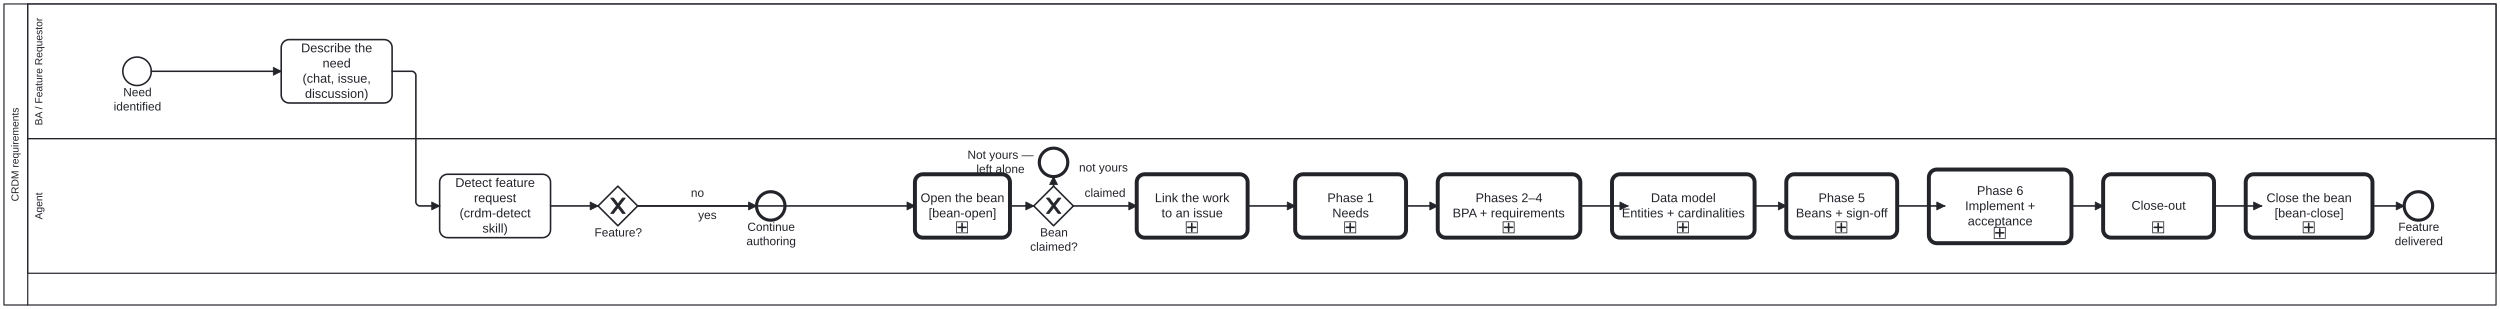
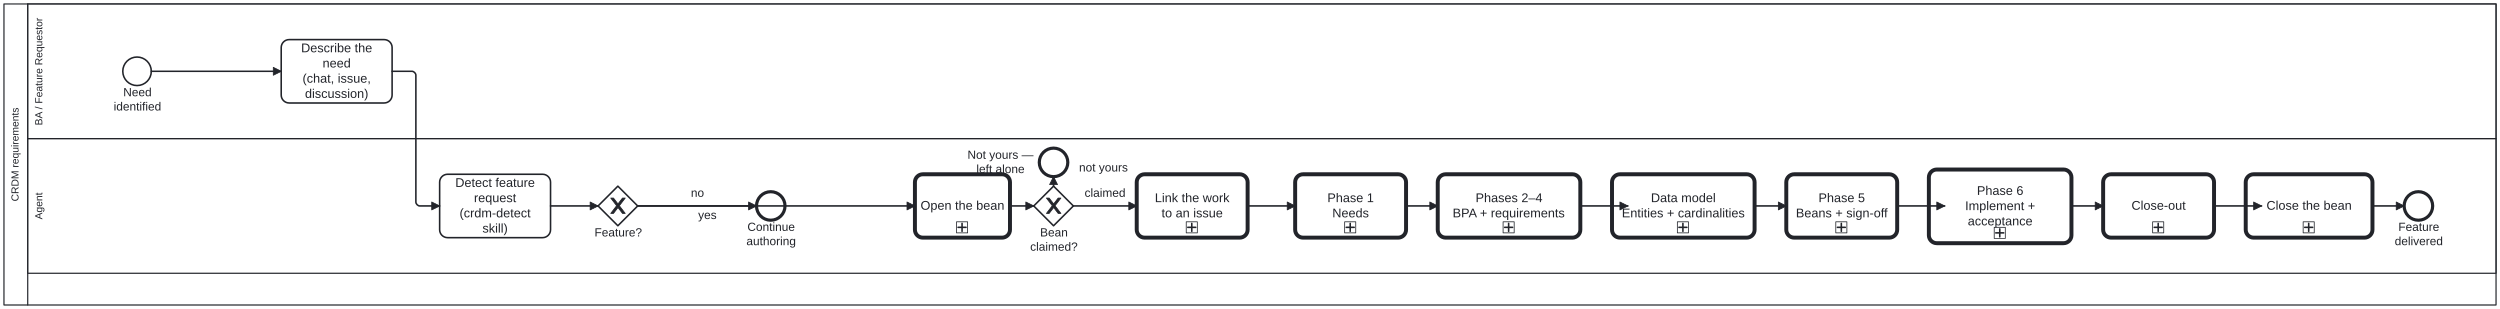
<svg xmlns="http://www.w3.org/2000/svg" width="100%" style="max-width:100%;height:auto" viewBox="155 75 3156 390" version="1.1">
  <rect x="155" y="75" width="3156" height="390" fill="#ffffff" />
  <g class="djs-group">
    <g class="djs-element djs-shape" data-element-id="Participant_Process_CRDM" style="display: block;" transform="matrix(1 0 0 1 160 80)">
      <g class="djs-visual">
        <rect x="0" y="0" width="3146" height="380" rx="0" ry="0" style="stroke-linecap: round; stroke-linejoin: round; stroke: rgb(34, 36, 42); stroke-width: 1.5px; fill: white; fill-opacity: 0.95;" />
        <path style="fill: none; stroke-linecap: round; stroke-linejoin: round; stroke: rgb(34, 36, 42); stroke-width: 1.5px;" d="M30,0L30,380" />
        <text lineHeight="1.05" class="djs-label" transform="matrix(-1.83697e-16 -1 1 -1.83697e-16 0 380)" style="font-family: Arial, sans-serif; font-size: 13px; font-weight: normal; fill: rgb(34, 36, 42);">
          <tspan x="130.764" y="18.413">CRDM requirements</tspan>
        </text>
      </g>
      <rect class="djs-hit djs-hit-all" x="0" y="0" width="3146" height="380" style="fill: none; stroke-opacity: 0; stroke: white; stroke-width: 15px;" />
    </g>
    <g class="djs-children">
      <g class="djs-group">
        <g class="djs-element djs-shape" data-element-id="Lane_Agent" style="display: block;" transform="matrix(1 0 0 1 190 250)">
          <g class="djs-visual">
            <rect x="0" y="0" width="3116" height="170" rx="0" ry="0" style="stroke-linecap: round; stroke-linejoin: round; stroke: rgb(34, 36, 42); stroke-width: 1.5px; fill: white; fill-opacity: 0.25;" />
            <text lineHeight="1.05" class="djs-label" transform="matrix(-1.83697e-16 -1 1 -1.83697e-16 0 170)" style="font-family: Arial, sans-serif; font-size: 13px; font-weight: normal; fill: rgb(34, 36, 42);">
              <tspan x="68.014" y="18.413">Agent</tspan>
            </text>
          </g>
          <rect class="djs-hit djs-hit-all" x="0" y="0" width="3116" height="170" style="fill: none; stroke-opacity: 0; stroke: white; stroke-width: 15px;" />
        </g>
      </g>
      <g class="djs-group">
        <g class="djs-element djs-shape" data-element-id="Lane_BA" style="display: block;" transform="matrix(1 0 0 1 190 80)">
          <g class="djs-visual">
            <rect x="0" y="0" width="3116" height="170" rx="0" ry="0" style="stroke-linecap: round; stroke-linejoin: round; stroke: rgb(34, 36, 42); stroke-width: 1.5px; fill: white; fill-opacity: 0.25;" />
            <text lineHeight="1.05" class="djs-label" transform="matrix(-1.83697e-16 -1 1 -1.83697e-16 0 170)" style="font-family: Arial, sans-serif; font-size: 13px; font-weight: normal; fill: rgb(34, 36, 42);">
              <tspan x="16.715" y="18.413">BA / Feature Requestor</tspan>
            </text>
          </g>
          <rect class="djs-hit djs-hit-all" x="0" y="0" width="3116" height="170" style="fill: none; stroke-opacity: 0; stroke: white; stroke-width: 15px;" />
        </g>
      </g>
      <g class="djs-group">
        <g class="djs-element djs-shape" data-element-id="Start_BA" style="display: block;" transform="matrix(1 0 0 1 310 147)">
          <g class="djs-visual">
            <circle cx="18" cy="18" r="18" style="stroke-linecap: round; stroke-linejoin: round; stroke: rgb(34, 36, 42); stroke-width: 2px; fill: white; fill-opacity: 0.95;" />
          </g>
          <rect class="djs-hit djs-hit-all" x="0" y="0" width="36" height="36" style="fill: none; stroke-opacity: 0; stroke: white; stroke-width: 15px;" />
        </g>
      </g>
      <g class="djs-group">
        <g class="djs-element djs-shape" data-element-id="Start_BA_label" style="display: block;" transform="matrix(1 0 0 1 298 183)">
          <g class="djs-visual">
            <text lineHeight="1.2" class="djs-label" style="font-family: Arial, sans-serif; font-size: 15px; font-weight: normal; fill: rgb(34, 36, 42);">
              <tspan x="12.57" y="13.5">Need </tspan>
              <tspan x="0.478" y="31.5">identified</tspan>
            </text>
          </g>
          <rect class="djs-hit djs-hit-all" x="0" y="0" width="61" height="36" style="fill: none; stroke-opacity: 0; stroke: white; stroke-width: 15px;" />
        </g>
      </g>
      <g class="djs-group">
        <g class="djs-element djs-shape" data-element-id="BA_Submit" style="display: block;" transform="matrix(1 0 0 1 510 125)">
          <g class="djs-visual">
            <rect x="0" y="0" width="140" height="80" rx="10" ry="10" style="stroke-linecap: round; stroke-linejoin: round; stroke: rgb(34, 36, 42); stroke-width: 2px; fill: white; fill-opacity: 0.95;" />
            <text lineHeight="1.2" class="djs-label" style="font-family: Arial, sans-serif; font-size: 16px; font-weight: normal; fill: rgb(34, 36, 42);">
              <tspan x="25.09" y="16">Describe the </tspan>
              <tspan x="52.203" y="35.2">need</tspan>
              <tspan x="26.871" y="54.4">(chat, issue, </tspan>
              <tspan x="29.984" y="73.6">discussion)</tspan>
            </text>
          </g>
          <rect class="djs-hit djs-hit-all" x="0" y="0" width="140" height="80" style="fill: none; stroke-opacity: 0; stroke: white; stroke-width: 15px;" />
        </g>
      </g>
      <g class="djs-group">
        <g class="djs-element djs-shape" data-element-id="A_Detect" style="display: block;" transform="matrix(1 0 0 1 710 295)">
          <g class="djs-visual">
            <rect x="0" y="0" width="140" height="80" rx="10" ry="10" style="stroke-linecap: round; stroke-linejoin: round; stroke: rgb(34, 36, 42); stroke-width: 2px; fill: white; fill-opacity: 0.95;" />
            <text lineHeight="1.2" class="djs-label" style="font-family: Arial, sans-serif; font-size: 16px; font-weight: normal; fill: rgb(34, 36, 42);">
              <tspan x="19.75" y="16">Detect feature </tspan>
              <tspan x="43.316" y="35.2">request</tspan>
              <tspan x="25.102" y="54.4">(crdm-detect </tspan>
              <tspan x="54.004" y="73.6">skill)</tspan>
            </text>
          </g>
          <rect class="djs-hit djs-hit-all" x="0" y="0" width="140" height="80" style="fill: none; stroke-opacity: 0; stroke: white; stroke-width: 15px;" />
        </g>
      </g>
      <g class="djs-group">
        <g class="djs-element djs-shape" data-element-id="GW_Feature" style="display: block;" transform="matrix(1 0 0 1 910 310)">
          <g class="djs-visual">
            <polygon points="25,0 50,25 25,50 0,25" style="stroke-linecap: round; stroke-linejoin: round; stroke: rgb(34, 36, 42); stroke-width: 2px; fill: white; fill-opacity: 0.95;" />
            <path d="m 16,15 7.429,9.714 -7.429,9.714 3.429,0 5.714,-7.464 5.714,7.464 3.429,0 -7.429,-9.714 7.429,-9.714 -3.429,0 -5.714,7.464 -5.714,-7.464 -3.429,0 z" style="fill: rgb(34, 36, 42); stroke-linecap: round; stroke-linejoin: round; stroke: rgb(34, 36, 42); stroke-width: 1px;" />
          </g>
          <rect class="djs-hit djs-hit-all" x="0" y="0" width="50" height="50" style="fill: none; stroke-opacity: 0; stroke: white; stroke-width: 15px;" />
        </g>
      </g>
      <g class="djs-group">
        <g class="djs-element djs-shape" data-element-id="GW_Feature_label" style="display: block;" transform="matrix(1 0 0 1 905 360)">
          <g class="djs-visual">
            <text lineHeight="1.2" class="djs-label" style="font-family: Arial, sans-serif; font-size: 15px; font-weight: normal; fill: rgb(34, 36, 42);">
              <tspan x="0.482" y="13.5">Feature?</tspan>
            </text>
          </g>
          <rect class="djs-hit djs-hit-all" x="0" y="0" width="61" height="18" style="fill: none; stroke-opacity: 0; stroke: white; stroke-width: 15px;" />
        </g>
      </g>
      <g class="djs-group">
        <g class="djs-element djs-shape" data-element-id="End_Content" style="display: block;" transform="matrix(1 0 0 1 1110 317)">
          <g class="djs-visual">
            <circle cx="18" cy="18" r="18" style="stroke-linecap: round; stroke-linejoin: round; stroke: rgb(34, 36, 42); stroke-width: 4px; fill: white; fill-opacity: 0.95;" />
          </g>
          <rect class="djs-hit djs-hit-all" x="0" y="0" width="36" height="36" style="fill: none; stroke-opacity: 0; stroke: white; stroke-width: 15px;" />
        </g>
      </g>
      <g class="djs-group">
        <g class="djs-element djs-shape" data-element-id="End_Content_label" style="display: block;" transform="matrix(1 0 0 1 1097 353)">
          <g class="djs-visual">
            <text lineHeight="1.2" class="djs-label" style="font-family: Arial, sans-serif; font-size: 15px; font-weight: normal; fill: rgb(34, 36, 42);">
              <tspan x="1.478" y="13.5">Continue</tspan>
              <tspan x="0.226" y="31.5">authoring</tspan>
            </text>
          </g>
          <rect class="djs-hit djs-hit-all" x="0" y="0" width="63" height="36" style="fill: none; stroke-opacity: 0; stroke: white; stroke-width: 15px;" />
        </g>
      </g>
      <g class="djs-group">
        <a class="fa-subprocess-link" href="https://litlfred.github.io/folio-assistant/cat-harness/process/Process_CRDM_Issue" target="_top">
          <g class="djs-element djs-shape" data-element-id="Call_Issue" style="display: block;" transform="matrix(1 0 0 1 1590 295)">
            <g class="djs-visual">
              <rect x="0" y="0" width="140" height="80" rx="10" ry="10" style="stroke-linecap: round; stroke-linejoin: round; stroke: rgb(34, 36, 42); stroke-width: 5px; fill: white; fill-opacity: 0.95;" />
              <text lineHeight="1.2" class="djs-label" style="font-family: Arial, sans-serif; font-size: 16px; font-weight: normal; fill: rgb(34, 36, 42);">
                <tspan x="22.867" y="35.2">Link the work</tspan>
                <tspan x="31.309" y="54.4">to an issue</tspan>
              </text>
              <rect x="0" y="0" width="14" height="14" rx="0" ry="0" style="stroke-linecap: round; stroke-linejoin: round; stroke: rgb(34, 36, 42); stroke-width: 1px; fill: white;" transform="matrix(1 0 0 1 62.5 60)" />
              <path data-marker="sub-process" d="m62.5,60 m 7,2 l 0,10 m -5,-5 l 10,0" style="fill: white; stroke-linecap: round; stroke-linejoin: round; stroke: rgb(34, 36, 42); stroke-width: 2px;" />
            </g>
            <rect class="djs-hit djs-hit-all" x="0" y="0" width="140" height="80" style="fill: none; stroke-opacity: 0; stroke: white; stroke-width: 15px;" />
          </g>
        </a>
      </g>
      <g class="djs-group">
        <a class="fa-subprocess-link" href="https://litlfred.github.io/folio-assistant/cat-harness/process/Process_CRDM_Needs" target="_top">
          <g class="djs-element djs-shape" data-element-id="Call_Needs" style="display: block;" transform="matrix(1 0 0 1 1790 295)">
            <g class="djs-visual">
              <rect x="0" y="0" width="140" height="80" rx="10" ry="10" style="stroke-linecap: round; stroke-linejoin: round; stroke: rgb(34, 36, 42); stroke-width: 5px; fill: white; fill-opacity: 0.95;" />
              <text lineHeight="1.2" class="djs-label" style="font-family: Arial, sans-serif; font-size: 16px; font-weight: normal; fill: rgb(34, 36, 42);">
                <tspan x="40.645" y="35.2">Phase 1</tspan>
                <tspan x="46.875" y="54.4">Needs</tspan>
              </text>
              <rect x="0" y="0" width="14" height="14" rx="0" ry="0" style="stroke-linecap: round; stroke-linejoin: round; stroke: rgb(34, 36, 42); stroke-width: 1px; fill: white;" transform="matrix(1 0 0 1 62.5 60)" />
              <path data-marker="sub-process" d="m62.5,60 m 7,2 l 0,10 m -5,-5 l 10,0" style="fill: white; stroke-linecap: round; stroke-linejoin: round; stroke: rgb(34, 36, 42); stroke-width: 2px;" />
            </g>
            <rect class="djs-hit djs-hit-all" x="0" y="0" width="140" height="80" style="fill: none; stroke-opacity: 0; stroke: white; stroke-width: 15px;" />
          </g>
        </a>
      </g>
      <g class="djs-group">
        <a class="fa-subprocess-link" href="https://litlfred.github.io/folio-assistant/cat-harness/process/Process_CRDM_Requirements" target="_top">
          <g class="djs-element djs-shape" data-element-id="Call_Requirements" style="display: block;" transform="matrix(1 0 0 1 1970 295)">
            <g class="djs-visual">
              <rect x="0" y="0" width="180" height="80" rx="10" ry="10" style="stroke-linecap: round; stroke-linejoin: round; stroke: rgb(34, 36, 42); stroke-width: 5px; fill: white; fill-opacity: 0.95;" />
              <text lineHeight="1.2" class="djs-label" style="font-family: Arial, sans-serif; font-size: 16px; font-weight: normal; fill: rgb(34, 36, 42);">
                <tspan x="47.746" y="35.2">Phases 2–4</tspan>
                <tspan x="18.781" y="54.4">BPA + requirements</tspan>
              </text>
              <rect x="0" y="0" width="14" height="14" rx="0" ry="0" style="stroke-linecap: round; stroke-linejoin: round; stroke: rgb(34, 36, 42); stroke-width: 1px; fill: white;" transform="matrix(1 0 0 1 82.5 60)" />
              <path data-marker="sub-process" d="m82.5,60 m 7,2 l 0,10 m -5,-5 l 10,0" style="fill: white; stroke-linecap: round; stroke-linejoin: round; stroke: rgb(34, 36, 42); stroke-width: 2px;" />
            </g>
            <rect class="djs-hit djs-hit-all" x="0" y="0" width="180" height="80" style="fill: none; stroke-opacity: 0; stroke: white; stroke-width: 15px;" />
          </g>
        </a>
      </g>
      <g class="djs-group">
        <a class="fa-subprocess-link" href="https://litlfred.github.io/folio-assistant/cat-harness/process/Process_CRDM_DataModel" target="_top">
          <g class="djs-element djs-shape" data-element-id="Call_DataModel" style="display: block;" transform="matrix(1 0 0 1 2190 295)">
            <g class="djs-visual">
              <rect x="0" y="0" width="180" height="80" rx="10" ry="10" style="stroke-linecap: round; stroke-linejoin: round; stroke: rgb(34, 36, 42); stroke-width: 5px; fill: white; fill-opacity: 0.95;" />
              <text lineHeight="1.2" class="djs-label" style="font-family: Arial, sans-serif; font-size: 16px; font-weight: normal; fill: rgb(34, 36, 42);">
                <tspan x="49.09" y="35.2">Data model</tspan>
                <tspan x="12.406" y="54.4">Entities + cardinalities</tspan>
              </text>
              <rect x="0" y="0" width="14" height="14" rx="0" ry="0" style="stroke-linecap: round; stroke-linejoin: round; stroke: rgb(34, 36, 42); stroke-width: 1px; fill: white;" transform="matrix(1 0 0 1 82.5 60)" />
              <path data-marker="sub-process" d="m82.5,60 m 7,2 l 0,10 m -5,-5 l 10,0" style="fill: white; stroke-linecap: round; stroke-linejoin: round; stroke: rgb(34, 36, 42); stroke-width: 2px;" />
            </g>
            <rect class="djs-hit djs-hit-all" x="0" y="0" width="180" height="80" style="fill: none; stroke-opacity: 0; stroke: white; stroke-width: 15px;" />
          </g>
        </a>
      </g>
      <g class="djs-group">
        <a class="fa-subprocess-link" href="https://litlfred.github.io/folio-assistant/cat-harness/process/Process_CRDM_Signoff" target="_top">
          <g class="djs-element djs-shape" data-element-id="Call_Signoff" style="display: block;" transform="matrix(1 0 0 1 2410 295)">
            <g class="djs-visual">
              <rect x="0" y="0" width="140" height="80" rx="10" ry="10" style="stroke-linecap: round; stroke-linejoin: round; stroke: rgb(34, 36, 42); stroke-width: 5px; fill: white; fill-opacity: 0.95;" />
              <text lineHeight="1.2" class="djs-label" style="font-family: Arial, sans-serif; font-size: 16px; font-weight: normal; fill: rgb(34, 36, 42);">
                <tspan x="40.645" y="35.2">Phase 5</tspan>
                <tspan x="12.109" y="54.4">Beans + sign-off</tspan>
              </text>
              <rect x="0" y="0" width="14" height="14" rx="0" ry="0" style="stroke-linecap: round; stroke-linejoin: round; stroke: rgb(34, 36, 42); stroke-width: 1px; fill: white;" transform="matrix(1 0 0 1 62.5 60)" />
              <path data-marker="sub-process" d="m62.5,60 m 7,2 l 0,10 m -5,-5 l 10,0" style="fill: white; stroke-linecap: round; stroke-linejoin: round; stroke: rgb(34, 36, 42); stroke-width: 2px;" />
            </g>
            <rect class="djs-hit djs-hit-all" x="0" y="0" width="140" height="80" style="fill: none; stroke-opacity: 0; stroke: white; stroke-width: 15px;" />
          </g>
        </a>
      </g>
      <g class="djs-group">
        <a class="fa-subprocess-link" href="https://litlfred.github.io/folio-assistant/cat-harness/process/Process_CRDM_Deliver" target="_top">
          <g class="djs-element djs-shape" data-element-id="Call_Deliver" style="display: block;" transform="matrix(1 0 0 1 2590 289)">
            <g class="djs-visual">
              <rect x="0" y="0" width="180" height="93" rx="10" ry="10" style="stroke-linecap: round; stroke-linejoin: round; stroke: rgb(34, 36, 42); stroke-width: 5px; fill: white; fill-opacity: 0.95;" />
              <text lineHeight="1.2" class="djs-label" style="font-family: Arial, sans-serif; font-size: 16px; font-weight: normal; fill: rgb(34, 36, 42);">
                <tspan x="60.645" y="32.1">Phase 6</tspan>
                <tspan x="45.758" y="51.3">Implement + </tspan>
                <tspan x="49.082" y="70.5">acceptance</tspan>
              </text>
              <rect x="0" y="0" width="14" height="14" rx="0" ry="0" style="stroke-linecap: round; stroke-linejoin: round; stroke: rgb(34, 36, 42); stroke-width: 1px; fill: white;" transform="matrix(1 0 0 1 82.5 73)" />
              <path data-marker="sub-process" d="m82.5,73 m 7,2 l 0,10 m -5,-5 l 10,0" style="fill: white; stroke-linecap: round; stroke-linejoin: round; stroke: rgb(34, 36, 42); stroke-width: 2px;" />
            </g>
            <rect class="djs-hit djs-hit-all" x="0" y="0" width="180" height="93" style="fill: none; stroke-opacity: 0; stroke: white; stroke-width: 15px;" />
          </g>
        </a>
      </g>
      <g class="djs-group">
        <a class="fa-subprocess-link" href="https://litlfred.github.io/folio-assistant/cat-harness/process/Process_CRDM_Close" target="_top">
          <g class="djs-element djs-shape" data-element-id="Call_Close" style="display: block;" transform="matrix(1 0 0 1 2810 295)">
            <g class="djs-visual">
              <rect x="0" y="0" width="140" height="80" rx="10" ry="10" style="stroke-linecap: round; stroke-linejoin: round; stroke: rgb(34, 36, 42); stroke-width: 5px; fill: white; fill-opacity: 0.95;" />
              <text lineHeight="1.2" class="djs-label" style="font-family: Arial, sans-serif; font-size: 16px; font-weight: normal; fill: rgb(34, 36, 42);">
                <tspan x="35.762" y="44.8">Close-out</tspan>
              </text>
              <rect x="0" y="0" width="14" height="14" rx="0" ry="0" style="stroke-linecap: round; stroke-linejoin: round; stroke: rgb(34, 36, 42); stroke-width: 1px; fill: white;" transform="matrix(1 0 0 1 62.5 60)" />
              <path data-marker="sub-process" d="m62.5,60 m 7,2 l 0,10 m -5,-5 l 10,0" style="fill: white; stroke-linecap: round; stroke-linejoin: round; stroke: rgb(34, 36, 42); stroke-width: 2px;" />
            </g>
            <rect class="djs-hit djs-hit-all" x="0" y="0" width="140" height="80" style="fill: none; stroke-opacity: 0; stroke: white; stroke-width: 15px;" />
          </g>
        </a>
      </g>
      <g class="djs-group">
        <g class="djs-element djs-shape" data-element-id="End_CRDM" style="display: block;" transform="matrix(1 0 0 1 3190 317)">
          <g class="djs-visual">
            <circle cx="18" cy="18" r="18" style="stroke-linecap: round; stroke-linejoin: round; stroke: rgb(34, 36, 42); stroke-width: 4px; fill: white; fill-opacity: 0.95;" />
          </g>
          <rect class="djs-hit djs-hit-all" x="0" y="0" width="36" height="36" style="fill: none; stroke-opacity: 0; stroke: white; stroke-width: 15px;" />
        </g>
      </g>
      <g class="djs-group">
        <g class="djs-element djs-shape" data-element-id="End_CRDM_label" style="display: block;" transform="matrix(1 0 0 1 3178 353)">
          <g class="djs-visual">
            <text lineHeight="1.2" class="djs-label" style="font-family: Arial, sans-serif; font-size: 15px; font-weight: normal; fill: rgb(34, 36, 42);">
              <tspan x="4.653" y="13.5">Feature </tspan>
              <tspan x="0.064" y="31.5">delivered</tspan>
            </text>
          </g>
          <rect class="djs-hit djs-hit-all" x="0" y="0" width="61" height="36" style="fill: none; stroke-opacity: 0; stroke: white; stroke-width: 15px;" />
        </g>
      </g>
      <g class="djs-group">
        <a class="fa-subprocess-link" href="https://litlfred.github.io/folio-assistant/cat-harness/process/Process_BeanOpen" target="_top">
          <g class="djs-element djs-shape" data-element-id="Call_BeanOpen" style="display: block;" transform="matrix(1 0 0 1 1310 295)">
            <g class="djs-visual">
              <rect x="0" y="0" width="120" height="80" rx="10" ry="10" style="stroke-linecap: round; stroke-linejoin: round; stroke: rgb(34, 36, 42); stroke-width: 5px; fill: white; fill-opacity: 0.95;" />
              <text lineHeight="1.2" class="djs-label" style="font-family: Arial, sans-serif; font-size: 16px; font-weight: normal; fill: rgb(34, 36, 42);">
-                 <tspan x="7.066" y="35.2">Open the bean</tspan>
-                 <tspan x="17.297" y="54.4">[bean-open]</tspan>
+                 <tspan x="7.066" y="44.8">Open the bean</tspan>
              </text>
              <rect x="0" y="0" width="14" height="14" rx="0" ry="0" style="stroke-linecap: round; stroke-linejoin: round; stroke: rgb(34, 36, 42); stroke-width: 1px; fill: white;" transform="matrix(1 0 0 1 52.5 60)" />
              <path data-marker="sub-process" d="m52.5,60 m 7,2 l 0,10 m -5,-5 l 10,0" style="fill: white; stroke-linecap: round; stroke-linejoin: round; stroke: rgb(34, 36, 42); stroke-width: 2px;" />
            </g>
            <rect class="djs-hit djs-hit-all" x="0" y="0" width="120" height="80" style="fill: none; stroke-opacity: 0; stroke: white; stroke-width: 15px;" />
          </g>
        </a>
      </g>
      <g class="djs-group">
        <g class="djs-element djs-shape" data-element-id="GW_BeanYours" style="display: block;" transform="matrix(1 0 0 1 1460 310)">
          <g class="djs-visual">
            <polygon points="25,0 50,25 25,50 0,25" style="stroke-linecap: round; stroke-linejoin: round; stroke: rgb(34, 36, 42); stroke-width: 2px; fill: white; fill-opacity: 0.95;" />
            <path d="m 16,15 7.429,9.714 -7.429,9.714 3.429,0 5.714,-7.464 5.714,7.464 3.429,0 -7.429,-9.714 7.429,-9.714 -3.429,0 -5.714,7.464 -5.714,-7.464 -3.429,0 z" style="fill: rgb(34, 36, 42); stroke-linecap: round; stroke-linejoin: round; stroke: rgb(34, 36, 42); stroke-width: 1px;" />
          </g>
          <rect class="djs-hit djs-hit-all" x="0" y="0" width="50" height="50" style="fill: none; stroke-opacity: 0; stroke: white; stroke-width: 15px;" />
        </g>
      </g>
      <g class="djs-group">
        <g class="djs-element djs-shape" data-element-id="GW_BeanYours_label" style="display: block;" transform="matrix(1 0 0 1 1455 360)">
          <g class="djs-visual">
            <text lineHeight="1.2" class="djs-label" style="font-family: Arial, sans-serif; font-size: 15px; font-weight: normal; fill: rgb(34, 36, 42);">
              <tspan x="12.984" y="13.5">Bean </tspan>
              <tspan x="0.485" y="31.5">claimed?</tspan>
            </text>
          </g>
          <rect class="djs-hit djs-hit-all" x="0" y="0" width="61" height="36" style="fill: none; stroke-opacity: 0; stroke: white; stroke-width: 15px;" />
        </g>
      </g>
      <g class="djs-group">
        <g class="djs-element djs-shape" data-element-id="End_BeanNotYours" style="display: block;" transform="matrix(1 0 0 1 1467 262)">
          <g class="djs-visual">
            <circle cx="18" cy="18" r="18" style="stroke-linecap: round; stroke-linejoin: round; stroke: rgb(34, 36, 42); stroke-width: 4px; fill: white; fill-opacity: 0.95;" />
          </g>
          <rect class="djs-hit djs-hit-all" x="0" y="0" width="36" height="36" style="fill: none; stroke-opacity: 0; stroke: white; stroke-width: 15px;" />
        </g>
      </g>
      <g class="djs-group">
        <g class="djs-element djs-shape" data-element-id="End_BeanNotYours_label" style="display: block;" transform="matrix(1 0 0 1 1376 262)">
          <g class="djs-visual">
            <text lineHeight="1.2" class="djs-label" style="font-family: Arial, sans-serif; font-size: 15px; font-weight: normal; fill: rgb(34, 36, 42);">
              <tspan x="0.322" y="13.5">Not yours —</tspan>
              <tspan x="11.561" y="31.5">left alone</tspan>
            </text>
          </g>
          <rect class="djs-hit djs-hit-all" x="0" y="0" width="84" height="36" style="fill: none; stroke-opacity: 0; stroke: white; stroke-width: 15px;" />
        </g>
      </g>
      <g class="djs-group">
        <a class="fa-subprocess-link" href="https://litlfred.github.io/folio-assistant/cat-harness/process/Process_BeanClose" target="_top">
          <g class="djs-element djs-shape" data-element-id="Call_BeanClose" style="display: block;" transform="matrix(1 0 0 1 2990 295)">
            <g class="djs-visual">
              <rect x="0" y="0" width="160" height="80" rx="10" ry="10" style="stroke-linecap: round; stroke-linejoin: round; stroke: rgb(34, 36, 42); stroke-width: 5px; fill: white; fill-opacity: 0.95;" />
              <text lineHeight="1.2" class="djs-label" style="font-family: Arial, sans-serif; font-size: 16px; font-weight: normal; fill: rgb(34, 36, 42);">
-                 <tspan x="26.184" y="35.2">Close the bean</tspan>
-                 <tspan x="36.418" y="54.4">[bean-close]</tspan>
+                 <tspan x="26.184" y="44.8">Close the bean</tspan>
              </text>
              <rect x="0" y="0" width="14" height="14" rx="0" ry="0" style="stroke-linecap: round; stroke-linejoin: round; stroke: rgb(34, 36, 42); stroke-width: 1px; fill: white;" transform="matrix(1 0 0 1 72.5 60)" />
              <path data-marker="sub-process" d="m72.5,60 m 7,2 l 0,10 m -5,-5 l 10,0" style="fill: white; stroke-linecap: round; stroke-linejoin: round; stroke: rgb(34, 36, 42); stroke-width: 2px;" />
            </g>
            <rect class="djs-hit djs-hit-all" x="0" y="0" width="160" height="80" style="fill: none; stroke-opacity: 0; stroke: white; stroke-width: 15px;" />
          </g>
        </a>
      </g>
      <g class="djs-group">
        <g class="djs-element djs-connection" data-element-id="SF_Process_CRDM_1" style="display: block;">
          <g class="djs-visual">
            <defs>
              <marker id="folio-marker-1" viewBox="0 0 20 20" refX="11" refY="10" markerWidth="10" markerHeight="10" orient="auto">
                <path d="M 1 5 L 11 10 L 1 15 Z" style="stroke-linecap: round; stroke-linejoin: round; stroke: rgb(34, 36, 42); stroke-width: 1px; fill: rgb(34, 36, 42);" />
              </marker>
            </defs>
            <path data-corner-radius="5" style="fill: none; stroke-linecap: round; stroke-linejoin: round; stroke: rgb(34, 36, 42); stroke-width: 2px; marker-end: url('#folio-marker-1');" d="M346,165L510,165" />
          </g>
          <path d="M346,165L510,165" class="djs-hit djs-hit-stroke" style="fill: none; stroke-opacity: 0; stroke: white; stroke-width: 15px;" />
        </g>
      </g>
      <g class="djs-group">
        <g class="djs-element djs-connection" data-element-id="SF_Process_CRDM_2" style="display: block;">
          <g class="djs-visual">
            <defs>
              <marker id="folio-marker-2" viewBox="0 0 20 20" refX="11" refY="10" markerWidth="10" markerHeight="10" orient="auto">
                <path d="M 1 5 L 11 10 L 1 15 Z" style="stroke-linecap: round; stroke-linejoin: round; stroke: rgb(34, 36, 42); stroke-width: 1px; fill: rgb(34, 36, 42);" />
              </marker>
            </defs>
            <path data-corner-radius="5" style="fill: none; stroke-linecap: round; stroke-linejoin: round; stroke: rgb(34, 36, 42); stroke-width: 2px; marker-end: url('#folio-marker-2');" d="M650,165L675,165C677.5,165,680,167.5,680,170L680,330C680,332.5,682.5,335,685,335L710,335" />
          </g>
          <path d="M650,165L680,165L680,335L710,335" class="djs-hit djs-hit-stroke" style="fill: none; stroke-opacity: 0; stroke: white; stroke-width: 15px;" />
        </g>
      </g>
      <g class="djs-group">
        <g class="djs-element djs-connection" data-element-id="SF_Process_CRDM_3" style="display: block;">
          <g class="djs-visual">
            <defs>
              <marker id="folio-marker-3" viewBox="0 0 20 20" refX="11" refY="10" markerWidth="10" markerHeight="10" orient="auto">
                <path d="M 1 5 L 11 10 L 1 15 Z" style="stroke-linecap: round; stroke-linejoin: round; stroke: rgb(34, 36, 42); stroke-width: 1px; fill: rgb(34, 36, 42);" />
              </marker>
            </defs>
            <path data-corner-radius="5" style="fill: none; stroke-linecap: round; stroke-linejoin: round; stroke: rgb(34, 36, 42); stroke-width: 2px; marker-end: url('#folio-marker-3');" d="M850,335L910,335" />
          </g>
          <path d="M850,335L910,335" class="djs-hit djs-hit-stroke" style="fill: none; stroke-opacity: 0; stroke: white; stroke-width: 15px;" />
        </g>
      </g>
      <g class="djs-group">
        <g class="djs-element djs-connection" data-element-id="SF_Process_CRDM_4" style="display: block;">
          <g class="djs-visual">
            <defs>
              <marker id="folio-marker-4" viewBox="0 0 20 20" refX="11" refY="10" markerWidth="10" markerHeight="10" orient="auto">
                <path d="M 1 5 L 11 10 L 1 15 Z" style="stroke-linecap: round; stroke-linejoin: round; stroke: rgb(34, 36, 42); stroke-width: 1px; fill: rgb(34, 36, 42);" />
              </marker>
            </defs>
            <path data-corner-radius="5" style="fill: none; stroke-linecap: round; stroke-linejoin: round; stroke: rgb(34, 36, 42); stroke-width: 2px; marker-end: url('#folio-marker-4');" d="M960,335L1110,335" />
          </g>
          <path d="M960,335L1110,335" class="djs-hit djs-hit-stroke" style="fill: none; stroke-opacity: 0; stroke: white; stroke-width: 15px;" />
        </g>
      </g>
      <g class="djs-group">
        <g class="djs-element djs-shape" data-element-id="SF_Process_CRDM_4_label" style="display: block;" transform="matrix(1 0 0 1 1027 310)">
          <g class="djs-visual">
            <text lineHeight="1.2" class="djs-label" style="font-family: Arial, sans-serif; font-size: 15px; font-weight: normal; fill: rgb(34, 36, 42);">
              <tspan x="0.158" y="13.5">no</tspan>
            </text>
          </g>
          <rect class="djs-hit djs-hit-all" x="0" y="0" width="17" height="18" style="fill: none; stroke-opacity: 0; stroke: white; stroke-width: 15px;" />
        </g>
      </g>
      <g class="djs-group">
        <g class="djs-element djs-connection" data-element-id="SF_Process_CRDM_5" style="display: block;">
          <g class="djs-visual">
            <defs>
              <marker id="folio-marker-5" viewBox="0 0 20 20" refX="11" refY="10" markerWidth="10" markerHeight="10" orient="auto">
                <path d="M 1 5 L 11 10 L 1 15 Z" style="stroke-linecap: round; stroke-linejoin: round; stroke: rgb(34, 36, 42); stroke-width: 1px; fill: rgb(34, 36, 42);" />
              </marker>
            </defs>
            <path data-corner-radius="5" style="fill: none; stroke-linecap: round; stroke-linejoin: round; stroke: rgb(34, 36, 42); stroke-width: 2px; marker-end: url('#folio-marker-5');" d="M960,335L1310,335" />
          </g>
          <path d="M960,335L1310,335" class="djs-hit djs-hit-stroke" style="fill: none; stroke-opacity: 0; stroke: white; stroke-width: 15px;" />
        </g>
      </g>
      <g class="djs-group">
        <g class="djs-element djs-shape" data-element-id="SF_Process_CRDM_5_label" style="display: block;" transform="matrix(1 0 0 1 1036 338)">
          <g class="djs-visual">
            <text lineHeight="1.2" class="djs-label" style="font-family: Arial, sans-serif; font-size: 15px; font-weight: normal; fill: rgb(34, 36, 42);">
              <tspan x="0.329" y="13.5">yes</tspan>
            </text>
          </g>
          <rect class="djs-hit djs-hit-all" x="0" y="0" width="24" height="18" style="fill: none; stroke-opacity: 0; stroke: white; stroke-width: 15px;" />
        </g>
      </g>
      <g class="djs-group">
        <g class="djs-element djs-connection" data-element-id="SF_Process_CRDM_6" style="display: block;">
          <g class="djs-visual">
            <defs>
              <marker id="folio-marker-6" viewBox="0 0 20 20" refX="11" refY="10" markerWidth="10" markerHeight="10" orient="auto">
                <path d="M 1 5 L 11 10 L 1 15 Z" style="stroke-linecap: round; stroke-linejoin: round; stroke: rgb(34, 36, 42); stroke-width: 1px; fill: rgb(34, 36, 42);" />
              </marker>
            </defs>
            <path data-corner-radius="5" style="fill: none; stroke-linecap: round; stroke-linejoin: round; stroke: rgb(34, 36, 42); stroke-width: 2px; marker-end: url('#folio-marker-6');" d="M1730,335L1790,335" />
          </g>
          <path d="M1730,335L1790,335" class="djs-hit djs-hit-stroke" style="fill: none; stroke-opacity: 0; stroke: white; stroke-width: 15px;" />
        </g>
      </g>
      <g class="djs-group">
        <g class="djs-element djs-connection" data-element-id="SF_Process_CRDM_7" style="display: block;">
          <g class="djs-visual">
            <defs>
              <marker id="folio-marker-7" viewBox="0 0 20 20" refX="11" refY="10" markerWidth="10" markerHeight="10" orient="auto">
                <path d="M 1 5 L 11 10 L 1 15 Z" style="stroke-linecap: round; stroke-linejoin: round; stroke: rgb(34, 36, 42); stroke-width: 1px; fill: rgb(34, 36, 42);" />
              </marker>
            </defs>
            <path data-corner-radius="5" style="fill: none; stroke-linecap: round; stroke-linejoin: round; stroke: rgb(34, 36, 42); stroke-width: 2px; marker-end: url('#folio-marker-7');" d="M1930,335L1970,335" />
          </g>
          <path d="M1930,335L1970,335" class="djs-hit djs-hit-stroke" style="fill: none; stroke-opacity: 0; stroke: white; stroke-width: 15px;" />
        </g>
      </g>
      <g class="djs-group">
        <g class="djs-element djs-connection" data-element-id="SF_Process_CRDM_8" style="display: block;">
          <g class="djs-visual">
            <defs>
              <marker id="folio-marker-8" viewBox="0 0 20 20" refX="11" refY="10" markerWidth="10" markerHeight="10" orient="auto">
                <path d="M 1 5 L 11 10 L 1 15 Z" style="stroke-linecap: round; stroke-linejoin: round; stroke: rgb(34, 36, 42); stroke-width: 1px; fill: rgb(34, 36, 42);" />
              </marker>
            </defs>
            <path data-corner-radius="5" style="fill: none; stroke-linecap: round; stroke-linejoin: round; stroke: rgb(34, 36, 42); stroke-width: 2px; marker-end: url('#folio-marker-8');" d="M2150,335L2210,335" />
          </g>
          <path d="M2150,335L2210,335" class="djs-hit djs-hit-stroke" style="fill: none; stroke-opacity: 0; stroke: white; stroke-width: 15px;" />
        </g>
      </g>
      <g class="djs-group">
        <g class="djs-element djs-connection" data-element-id="SF_Process_CRDM_12" style="display: block;">
          <g class="djs-visual">
            <defs>
              <marker id="folio-marker-9" viewBox="0 0 20 20" refX="11" refY="10" markerWidth="10" markerHeight="10" orient="auto">
                <path d="M 1 5 L 11 10 L 1 15 Z" style="stroke-linecap: round; stroke-linejoin: round; stroke: rgb(34, 36, 42); stroke-width: 1px; fill: rgb(34, 36, 42);" />
              </marker>
            </defs>
            <path data-corner-radius="5" style="fill: none; stroke-linecap: round; stroke-linejoin: round; stroke: rgb(34, 36, 42); stroke-width: 2px; marker-end: url('#folio-marker-9');" d="M2370,335L2410,335" />
          </g>
          <path d="M2370,335L2410,335" class="djs-hit djs-hit-stroke" style="fill: none; stroke-opacity: 0; stroke: white; stroke-width: 15px;" />
        </g>
      </g>
      <g class="djs-group">
        <g class="djs-element djs-connection" data-element-id="SF_Process_CRDM_9" style="display: block;">
          <g class="djs-visual">
            <defs>
              <marker id="folio-marker-10" viewBox="0 0 20 20" refX="11" refY="10" markerWidth="10" markerHeight="10" orient="auto">
                <path d="M 1 5 L 11 10 L 1 15 Z" style="stroke-linecap: round; stroke-linejoin: round; stroke: rgb(34, 36, 42); stroke-width: 1px; fill: rgb(34, 36, 42);" />
              </marker>
            </defs>
            <path data-corner-radius="5" style="fill: none; stroke-linecap: round; stroke-linejoin: round; stroke: rgb(34, 36, 42); stroke-width: 2px; marker-end: url('#folio-marker-10');" d="M2550,335L2610,335" />
          </g>
          <path d="M2550,335L2610,335" class="djs-hit djs-hit-stroke" style="fill: none; stroke-opacity: 0; stroke: white; stroke-width: 15px;" />
        </g>
      </g>
      <g class="djs-group">
        <g class="djs-element djs-connection" data-element-id="SF_Process_CRDM_10" style="display: block;">
          <g class="djs-visual">
            <defs>
              <marker id="folio-marker-11" viewBox="0 0 20 20" refX="11" refY="10" markerWidth="10" markerHeight="10" orient="auto">
                <path d="M 1 5 L 11 10 L 1 15 Z" style="stroke-linecap: round; stroke-linejoin: round; stroke: rgb(34, 36, 42); stroke-width: 1px; fill: rgb(34, 36, 42);" />
              </marker>
            </defs>
            <path data-corner-radius="5" style="fill: none; stroke-linecap: round; stroke-linejoin: round; stroke: rgb(34, 36, 42); stroke-width: 2px; marker-end: url('#folio-marker-11');" d="M2770,335L2810,335" />
          </g>
          <path d="M2770,335L2810,335" class="djs-hit djs-hit-stroke" style="fill: none; stroke-opacity: 0; stroke: white; stroke-width: 15px;" />
        </g>
      </g>
      <g class="djs-group">
        <g class="djs-element djs-connection" data-element-id="SF_Process_CRDM_11" style="display: block;">
          <g class="djs-visual">
            <defs>
              <marker id="folio-marker-12" viewBox="0 0 20 20" refX="11" refY="10" markerWidth="10" markerHeight="10" orient="auto">
                <path d="M 1 5 L 11 10 L 1 15 Z" style="stroke-linecap: round; stroke-linejoin: round; stroke: rgb(34, 36, 42); stroke-width: 1px; fill: rgb(34, 36, 42);" />
              </marker>
            </defs>
            <path data-corner-radius="5" style="fill: none; stroke-linecap: round; stroke-linejoin: round; stroke: rgb(34, 36, 42); stroke-width: 2px; marker-end: url('#folio-marker-12');" d="M2950,335L3010,335" />
          </g>
          <path d="M2950,335L3010,335" class="djs-hit djs-hit-stroke" style="fill: none; stroke-opacity: 0; stroke: white; stroke-width: 15px;" />
        </g>
      </g>
      <g class="djs-group">
        <g class="djs-element djs-connection" data-element-id="SF_Bean_1" style="display: block;">
          <g class="djs-visual">
            <defs>
              <marker id="folio-marker-13" viewBox="0 0 20 20" refX="11" refY="10" markerWidth="10" markerHeight="10" orient="auto">
                <path d="M 1 5 L 11 10 L 1 15 Z" style="stroke-linecap: round; stroke-linejoin: round; stroke: rgb(34, 36, 42); stroke-width: 1px; fill: rgb(34, 36, 42);" />
              </marker>
            </defs>
            <path data-corner-radius="5" style="fill: none; stroke-linecap: round; stroke-linejoin: round; stroke: rgb(34, 36, 42); stroke-width: 2px; marker-end: url('#folio-marker-13');" d="M1510,335L1590,335" />
          </g>
          <path d="M1510,335L1590,335" class="djs-hit djs-hit-stroke" style="fill: none; stroke-opacity: 0; stroke: white; stroke-width: 15px;" />
        </g>
      </g>
      <g class="djs-group">
        <g class="djs-element djs-shape" data-element-id="SF_Bean_1_label" style="display: block;" transform="matrix(1 0 0 1 1524 310)">
          <g class="djs-visual">
            <text lineHeight="1.2" class="djs-label" style="font-family: Arial, sans-serif; font-size: 15px; font-weight: normal; fill: rgb(34, 36, 42);">
              <tspan x="0.156" y="13.5">claimed</tspan>
            </text>
          </g>
          <rect class="djs-hit djs-hit-all" x="0" y="0" width="52" height="18" style="fill: none; stroke-opacity: 0; stroke: white; stroke-width: 15px;" />
        </g>
      </g>
      <g class="djs-group">
        <g class="djs-element djs-connection" data-element-id="SF_Bean_2" style="display: block;">
          <g class="djs-visual">
            <defs>
              <marker id="folio-marker-14" viewBox="0 0 20 20" refX="11" refY="10" markerWidth="10" markerHeight="10" orient="auto">
                <path d="M 1 5 L 11 10 L 1 15 Z" style="stroke-linecap: round; stroke-linejoin: round; stroke: rgb(34, 36, 42); stroke-width: 1px; fill: rgb(34, 36, 42);" />
              </marker>
            </defs>
            <path data-corner-radius="5" style="fill: none; stroke-linecap: round; stroke-linejoin: round; stroke: rgb(34, 36, 42); stroke-width: 2px; marker-end: url('#folio-marker-14');" d="M1430,335L1460,335" />
          </g>
          <path d="M1430,335L1460,335" class="djs-hit djs-hit-stroke" style="fill: none; stroke-opacity: 0; stroke: white; stroke-width: 15px;" />
        </g>
      </g>
      <g class="djs-group">
        <g class="djs-element djs-connection" data-element-id="SF_Bean_3" style="display: block;">
          <g class="djs-visual">
            <defs>
              <marker id="folio-marker-15" viewBox="0 0 20 20" refX="11" refY="10" markerWidth="10" markerHeight="10" orient="auto">
                <path d="M 1 5 L 11 10 L 1 15 Z" style="stroke-linecap: round; stroke-linejoin: round; stroke: rgb(34, 36, 42); stroke-width: 1px; fill: rgb(34, 36, 42);" />
              </marker>
            </defs>
            <path data-corner-radius="5" style="fill: none; stroke-linecap: round; stroke-linejoin: round; stroke: rgb(34, 36, 42); stroke-width: 2px; marker-end: url('#folio-marker-15');" d="M1485,310L1485,298" />
          </g>
          <path d="M1485,310L1485,298" class="djs-hit djs-hit-stroke" style="fill: none; stroke-opacity: 0; stroke: white; stroke-width: 15px;" />
        </g>
      </g>
      <g class="djs-group">
        <g class="djs-element djs-shape" data-element-id="SF_Bean_3_label" style="display: block;" transform="matrix(1 0 0 1 1517 278)">
          <g class="djs-visual">
            <text lineHeight="1.2" class="djs-label" style="font-family: Arial, sans-serif; font-size: 15px; font-weight: normal; fill: rgb(34, 36, 42);">
              <tspan x="0.15" y="13.5">not yours</tspan>
            </text>
          </g>
          <rect class="djs-hit djs-hit-all" x="0" y="0" width="62" height="18" style="fill: none; stroke-opacity: 0; stroke: white; stroke-width: 15px;" />
        </g>
      </g>
      <g class="djs-group">
        <g class="djs-element djs-connection" data-element-id="SF_Bean_4" style="display: block;">
          <g class="djs-visual">
            <defs>
              <marker id="folio-marker-16" viewBox="0 0 20 20" refX="11" refY="10" markerWidth="10" markerHeight="10" orient="auto">
                <path d="M 1 5 L 11 10 L 1 15 Z" style="stroke-linecap: round; stroke-linejoin: round; stroke: rgb(34, 36, 42); stroke-width: 1px; fill: rgb(34, 36, 42);" />
              </marker>
            </defs>
            <path data-corner-radius="5" style="fill: none; stroke-linecap: round; stroke-linejoin: round; stroke: rgb(34, 36, 42); stroke-width: 2px; marker-end: url('#folio-marker-16');" d="M3150,335L3190,335" />
          </g>
          <path d="M3150,335L3190,335" class="djs-hit djs-hit-stroke" style="fill: none; stroke-opacity: 0; stroke: white; stroke-width: 15px;" />
        </g>
      </g>
    </g>
  </g>
</svg>
